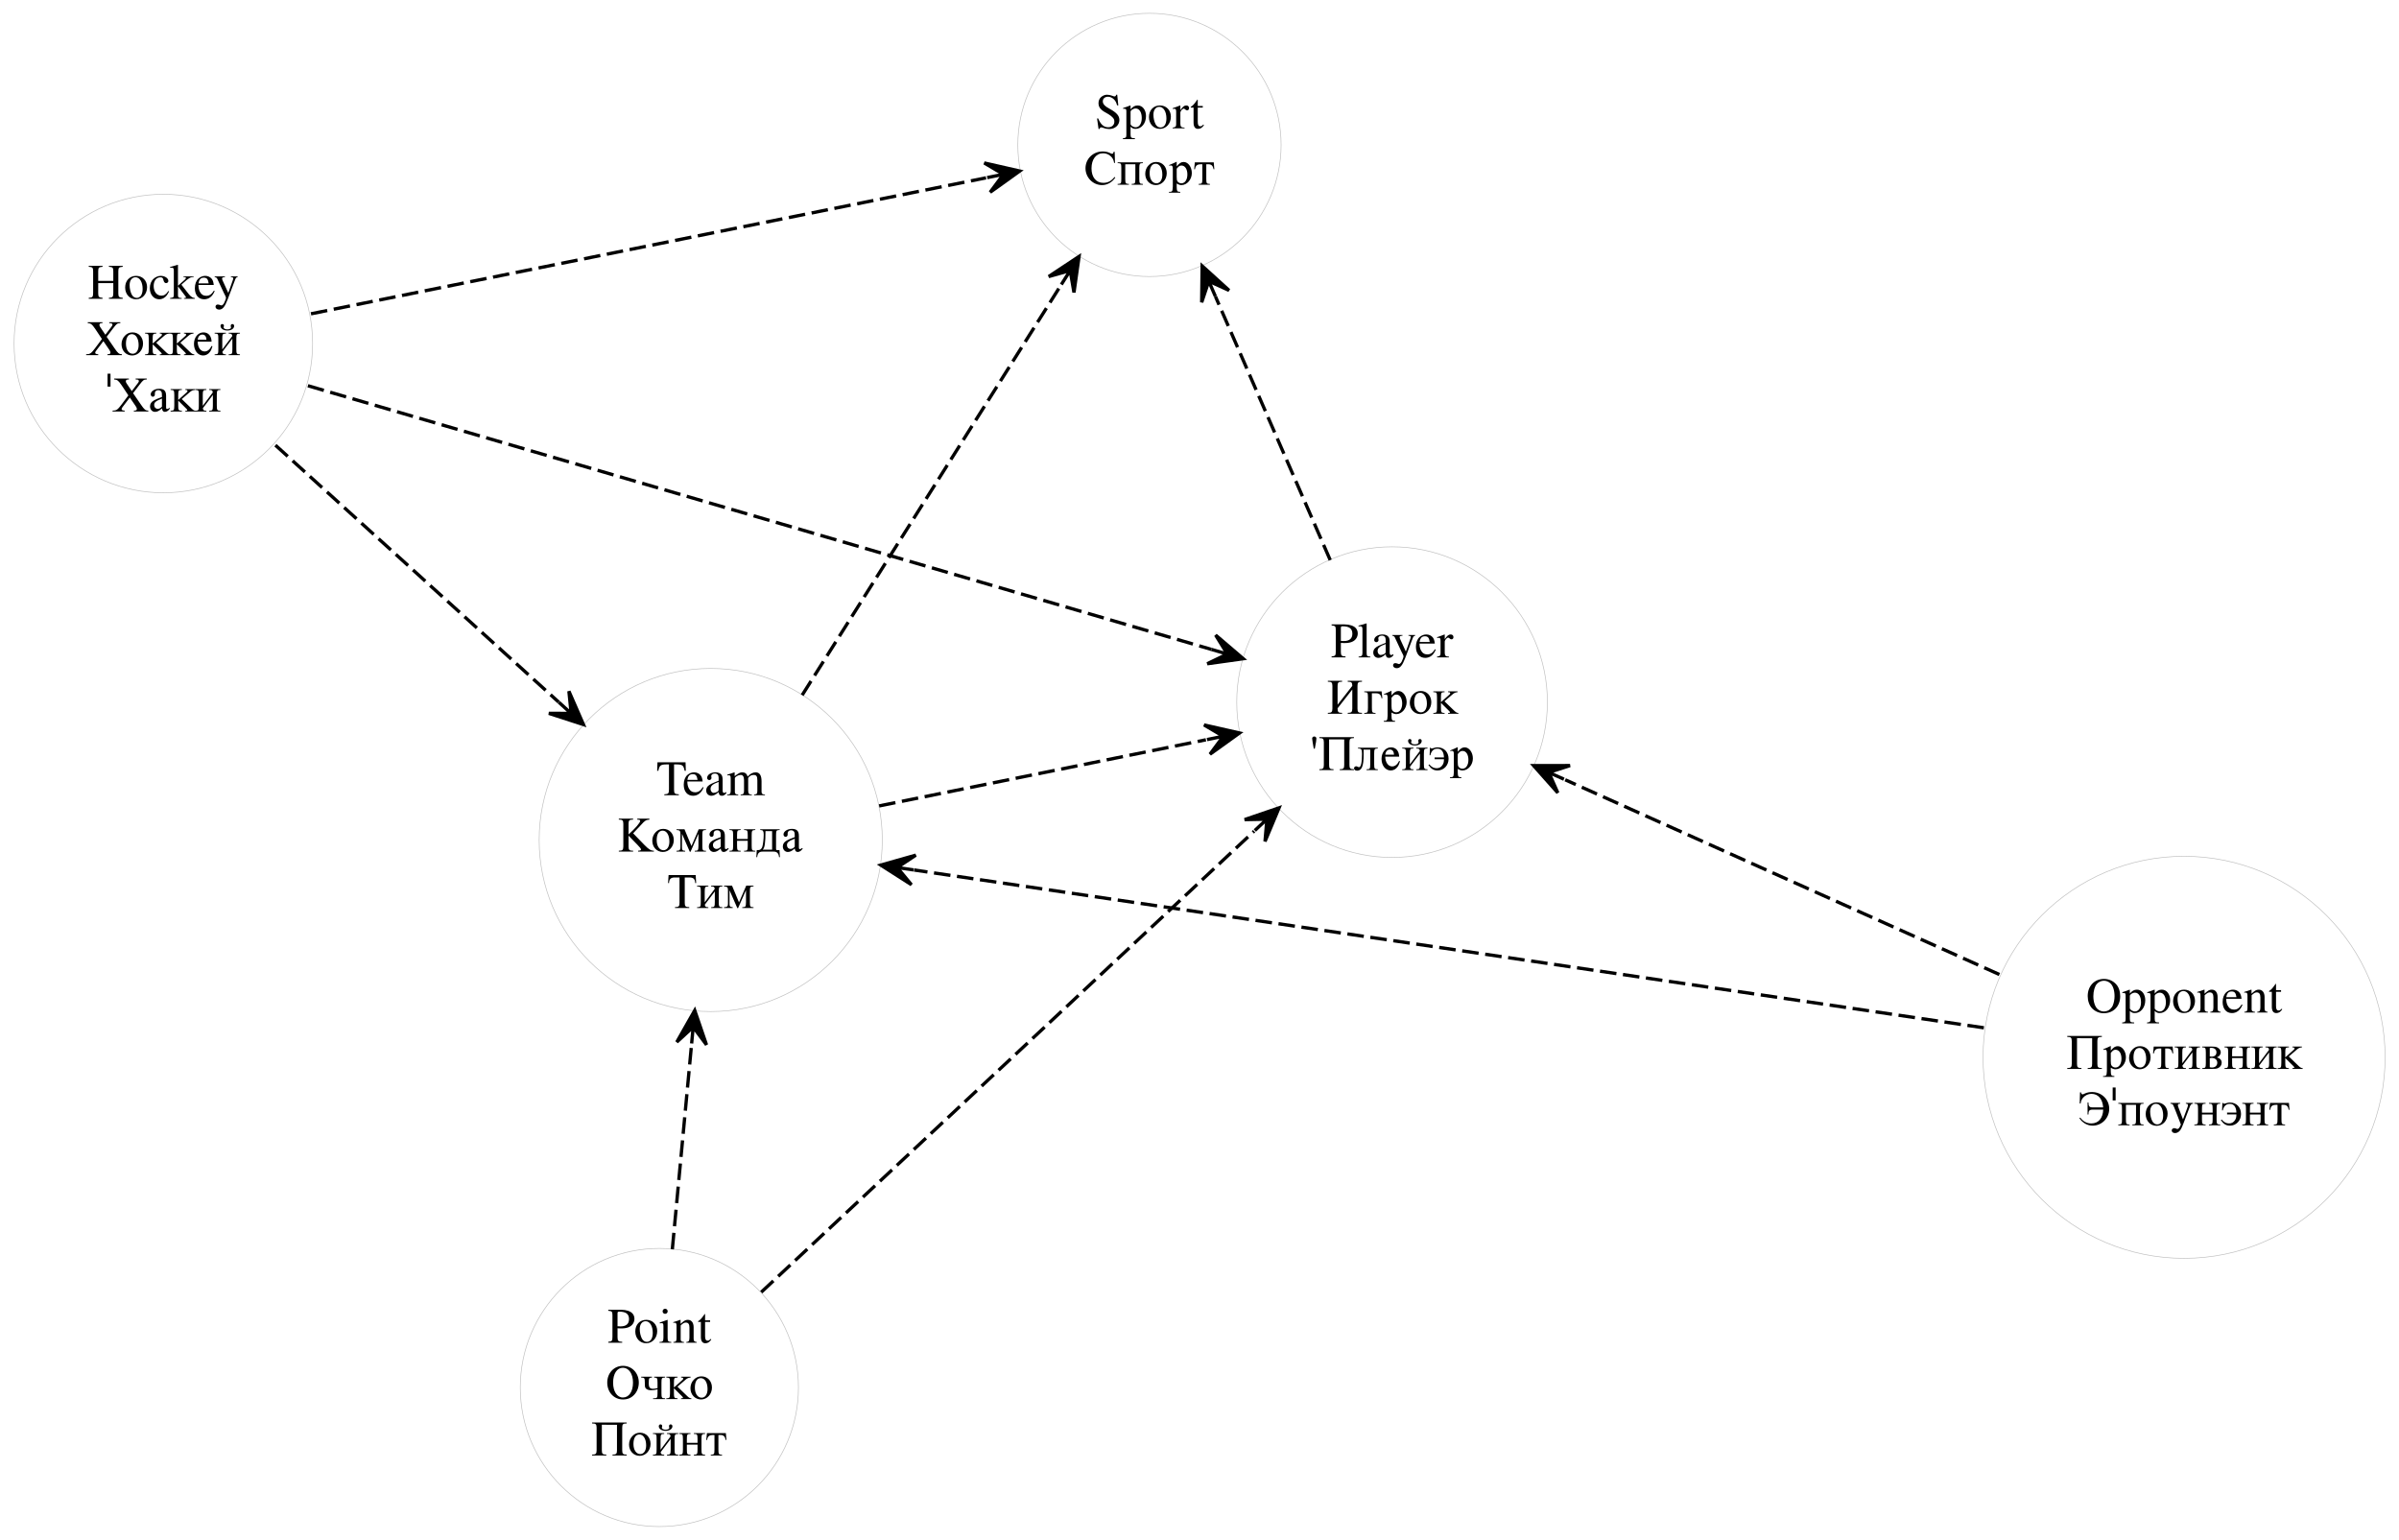
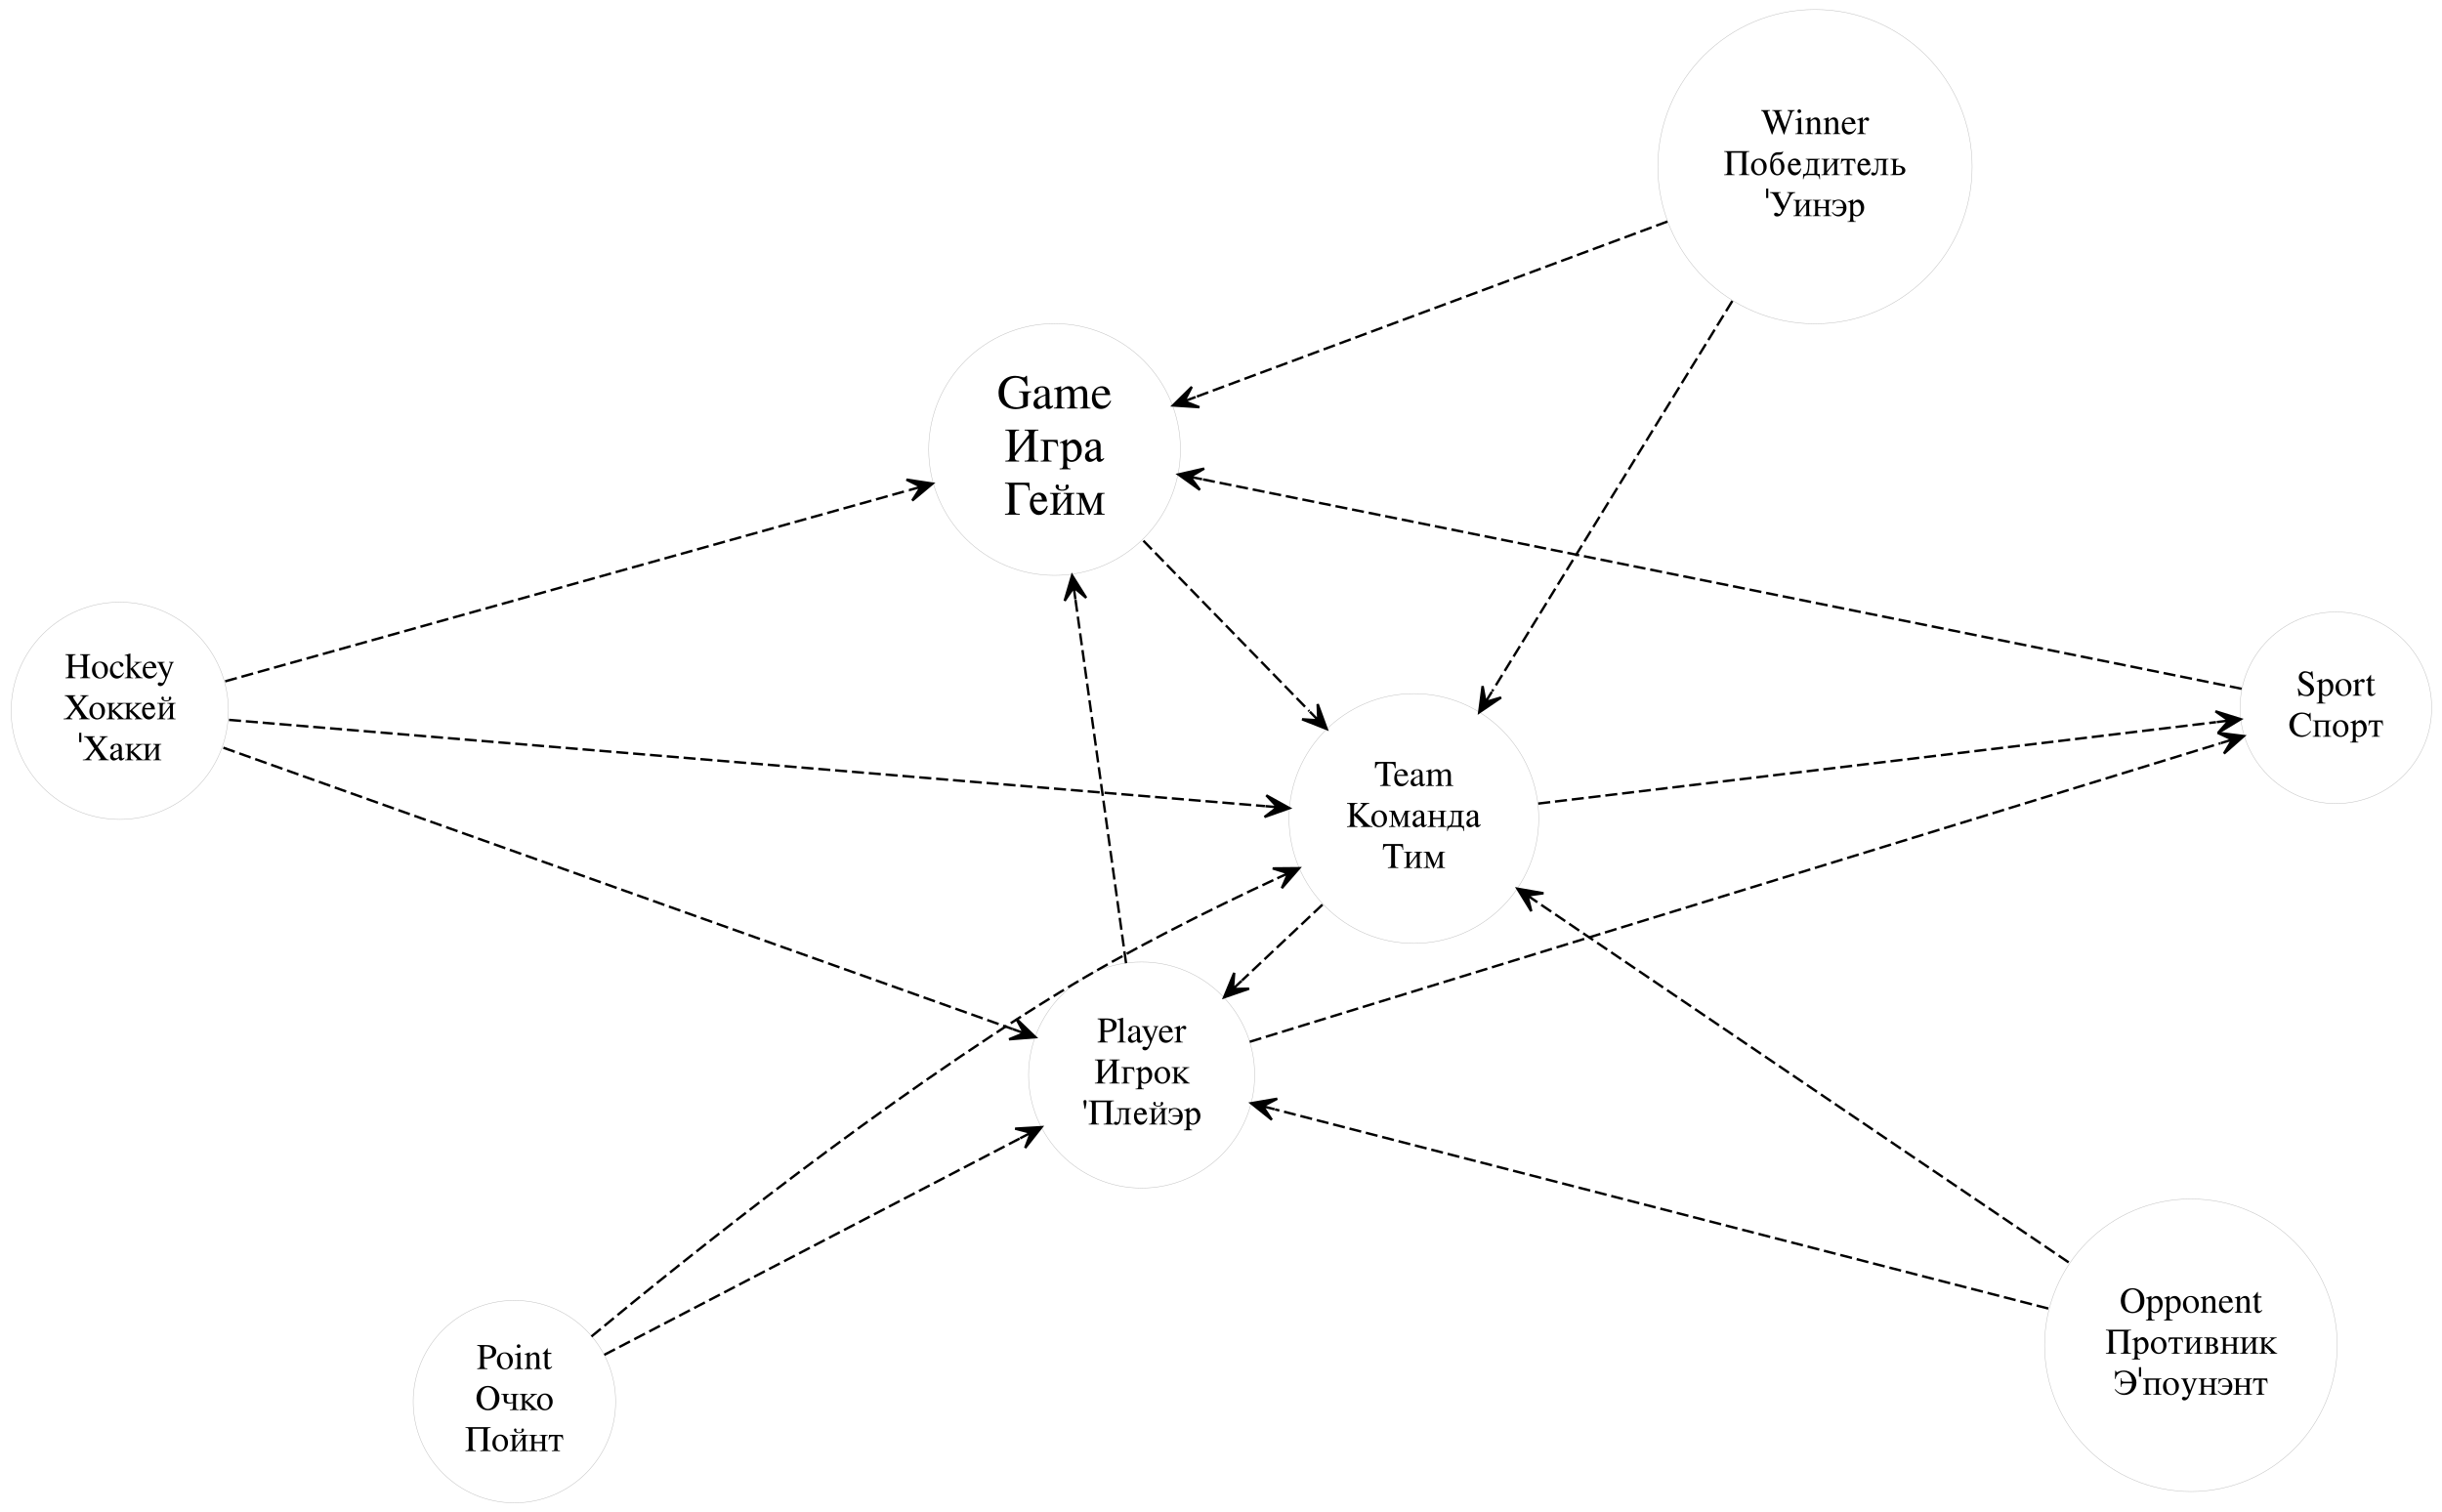
- <svg xmlns="http://www.w3.org/2000/svg" xmlns:xlink="http://www.w3.org/1999/xlink" width="723pt" height="464pt" viewBox="0.00 0.00 723.41 464.05">
-   <g id="graph0" class="graph" transform="scale(1 1) rotate(0) translate(4 460.0496)">
+ <svg xmlns="http://www.w3.org/2000/svg" xmlns:xlink="http://www.w3.org/1999/xlink" width="1011pt" height="626pt" viewBox="0.00 0.00 1011.05 626.49">
+   <g id="graph0" class="graph" transform="scale(1 1) rotate(0) translate(4 622.4892)">
    <g id="node1" class="node root has-pronunciation">
      <g id="a_node1">
        <a xlink:href="javascript:history.back()" xlink:title="Команда" target="_top">
-           <ellipse fill="none" stroke="#c0c0c0" stroke-width=".2" cx="210.318" cy="-206.831" rx="51.738" ry="51.738" />
-           <text text-anchor="middle" x="210.318" y="-220.331" font-family="Times,serif" font-size="15.00" fill="#000000">Team</text>
-           <text text-anchor="middle" x="210.318" y="-203.331" font-family="Times,serif" font-size="15.00" fill="#000000">Команда</text>
-           <text text-anchor="middle" x="210.318" y="-186.331" font-family="Times,serif" font-size="15.00" fill="#000000">Тим</text>
+           <ellipse fill="none" stroke="#c0c0c0" stroke-width=".2" cx="581.442" cy="-283.337" rx="51.738" ry="51.738" />
+           <text text-anchor="middle" x="581.442" y="-296.837" font-family="Times,serif" font-size="15.00" fill="#000000">Team</text>
+           <text text-anchor="middle" x="581.442" y="-279.837" font-family="Times,serif" font-size="15.00" fill="#000000">Команда</text>
+           <text text-anchor="middle" x="581.442" y="-262.837" font-family="Times,serif" font-size="15.00" fill="#000000">Тим</text>
        </a>
      </g>
    </g>
-     <g id="node5" class="node has-pronunciation">
-       <g id="a_node5">
+     <g id="node7" class="node has-pronunciation">
+       <g id="a_node7">
        <a xlink:href="../player.html" xlink:title="Игрок" target="_top">
-           <ellipse fill="none" stroke="#c0c0c0" stroke-width=".2" cx="415.774" cy="-248.41" rx="46.839" ry="46.839" />
-           <text text-anchor="middle" x="415.774" y="-261.91" font-family="Times,serif" font-size="15.00" fill="#000000">Player</text>
-           <text text-anchor="middle" x="415.774" y="-244.91" font-family="Times,serif" font-size="15.00" fill="#000000">Игрок</text>
-           <text text-anchor="middle" x="415.774" y="-227.91" font-family="Times,serif" font-size="15.00" fill="#000000">'Плейэр</text>
+           <ellipse fill="none" stroke="#c0c0c0" stroke-width=".2" cx="468.637" cy="-177.049" rx="46.839" ry="46.839" />
+           <text text-anchor="middle" x="468.637" y="-190.549" font-family="Times,serif" font-size="15.00" fill="#000000">Player</text>
+           <text text-anchor="middle" x="468.637" y="-173.549" font-family="Times,serif" font-size="15.00" fill="#000000">Игрок</text>
+           <text text-anchor="middle" x="468.637" y="-156.549" font-family="Times,serif" font-size="15.00" fill="#000000">'Плейэр</text>
+         </a>
+       </g>
+     </g>
+     <g id="edge14" class="edge">
+       <path fill="none" stroke="#000000" stroke-dasharray="5,2" d="M543.566,-247.649C532.853,-237.555 521.137,-226.516 510.218,-216.228" />
+       <polygon fill="#000000" stroke="#000000" points="502.809,-209.247 513.173,-212.829 506.448,-212.676 510.087,-216.105 510.087,-216.105 510.087,-216.105 506.448,-212.676 507.001,-219.38 502.809,-209.247 502.809,-209.247" />
+     </g>
+     <g id="node8" class="node">
+       <g id="a_node8">
+         <a xlink:href="../sport.html" xlink:title="Спорт" target="_top">
+           <ellipse fill="none" stroke="#c0c0c0" stroke-width=".2" cx="963.451" cy="-329.226" rx="39.696" ry="39.696" />
+           <text text-anchor="middle" x="963.451" y="-334.226" font-family="Times,serif" font-size="15.00" fill="#000000">Sport</text>
+           <text text-anchor="middle" x="963.451" y="-317.226" font-family="Times,serif" font-size="15.00" fill="#000000">Спорт</text>
+         </a>
+       </g>
+     </g>
+     <g id="edge15" class="edge">
+       <path fill="none" stroke="#000000" stroke-dasharray="5,2" d="M632.961,-289.526C706.626,-298.375 841.153,-314.535 913.783,-323.259" />
+       <polygon fill="#000000" stroke="#000000" points="924.034,-324.491 913.569,-327.766 919.07,-323.894 914.106,-323.298 914.106,-323.298 914.106,-323.298 919.07,-323.894 914.643,-318.83 924.034,-324.491 924.034,-324.491" />
+     </g>
+     <g id="node2" class="node has-pronunciation">
+       <g id="a_node2">
+         <a xlink:href="../opponent.html" xlink:title="Противник" target="_top">
+           <ellipse fill="none" stroke="#c0c0c0" stroke-width=".2" cx="903.389" cy="-65.083" rx="60.623" ry="60.623" />
+           <text text-anchor="middle" x="903.389" y="-78.583" font-family="Times,serif" font-size="15.00" fill="#000000">Opponent</text>
+           <text text-anchor="middle" x="903.389" y="-61.583" font-family="Times,serif" font-size="15.00" fill="#000000">Противник</text>
+           <text text-anchor="middle" x="903.389" y="-44.583" font-family="Times,serif" font-size="15.00" fill="#000000">Эˈпoунэнт</text>
        </a>
      </g>
    </g>
    <g id="edge9" class="edge">
-       <path fill="none" stroke="#000000" stroke-dasharray="5,2" d="M261.104,-217.109C290.998,-223.159 328.854,-230.82 359.632,-237.049" />
-       <polygon fill="#000000" stroke="#000000" points="369.777,-239.102 359.083,-241.529 364.877,-238.11 359.976,-237.118 359.976,-237.118 359.976,-237.118 364.877,-238.11 360.868,-232.708 369.777,-239.102 369.777,-239.102" />
+       <path fill="none" stroke="#000000" stroke-dasharray="5,2" d="M852.731,-99.425C792.73,-140.101 693.33,-207.486 632.957,-248.414" />
+       <polygon fill="#000000" stroke="#000000" points="624.342,-254.255 630.094,-244.918 628.481,-251.449 632.619,-248.643 632.619,-248.643 632.619,-248.643 628.481,-251.449 635.144,-252.368 624.342,-254.255 624.342,-254.255" />
    </g>
-     <g id="node6" class="node">
-       <g id="a_node6">
-         <a xlink:href="../sport.html" xlink:title="Спорт" target="_top">
-           <ellipse fill="none" stroke="#c0c0c0" stroke-width=".2" cx="342.614" cy="-416.452" rx="39.696" ry="39.696" />
-           <text text-anchor="middle" x="342.614" y="-421.452" font-family="Times,serif" font-size="15.00" fill="#000000">Sport</text>
-           <text text-anchor="middle" x="342.614" y="-404.452" font-family="Times,serif" font-size="15.00" fill="#000000">Спорт</text>
+     <g id="edge1" class="edge">
+       <path fill="none" stroke="#000000" stroke-dasharray="5,2" d="M844.304,-80.3C759.948,-102.025 606.128,-141.64 523.919,-162.812" />
+       <polygon fill="#000000" stroke="#000000" points="514.016,-165.363 522.578,-158.511 518.858,-164.115 523.7,-162.868 523.7,-162.868 523.7,-162.868 518.858,-164.115 524.823,-167.226 514.016,-165.363 514.016,-165.363" />
+     </g>
+     <g id="node3" class="node has-pronunciation">
+       <g id="a_node3">
+         <a xlink:href="../point.html" xlink:title="Очко" target="_top">
+           <ellipse fill="none" stroke="#c0c0c0" stroke-width=".2" cx="208.768" cy="-41.719" rx="41.94" ry="41.94" />
+           <text text-anchor="middle" x="208.768" y="-55.219" font-family="Times,serif" font-size="15.00" fill="#000000">Point</text>
+           <text text-anchor="middle" x="208.768" y="-38.219" font-family="Times,serif" font-size="15.00" fill="#000000">Очко</text>
+           <text text-anchor="middle" x="208.768" y="-21.219" font-family="Times,serif" font-size="15.00" fill="#000000">Пойнт</text>
        </a>
      </g>
    </g>
    <g id="edge10" class="edge">
-       <path fill="none" stroke="#000000" stroke-dasharray="5,2" d="M237.89,-250.519C260.788,-286.8 293.166,-338.102 315.84,-374.028" />
-       <polygon fill="#000000" stroke="#000000" points="321.384,-382.812 312.241,-376.757 318.715,-378.584 316.046,-374.356 316.046,-374.356 316.046,-374.356 318.715,-378.584 319.852,-371.954 321.384,-382.812 321.384,-382.812" />
+       <path fill="none" stroke="#000000" stroke-dasharray="5,2" d="M240.674,-68.714C283.208,-103.973 361.612,-166.466 434.504,-211.179 463.234,-228.802 496.879,-245.583 524.72,-258.519" />
+       <polygon fill="#000000" stroke="#000000" points="533.923,-262.755 522.958,-262.662 529.381,-260.665 524.839,-258.574 524.839,-258.574 524.839,-258.574 529.381,-260.665 526.721,-254.487 533.923,-262.755 533.923,-262.755" />
    </g>
-     <g id="node2" class="node has-pronunciation">
-       <g id="a_node2">
-         <a xlink:href="../opponent.html" xlink:title="Противник" target="_top">
-           <ellipse fill="none" stroke="#c0c0c0" stroke-width=".2" cx="654.602" cy="-141.293" rx="60.623" ry="60.623" />
-           <text text-anchor="middle" x="654.602" y="-154.793" font-family="Times,serif" font-size="15.00" fill="#000000">Opponent</text>
-           <text text-anchor="middle" x="654.602" y="-137.793" font-family="Times,serif" font-size="15.00" fill="#000000">Противник</text>
-           <text text-anchor="middle" x="654.602" y="-120.793" font-family="Times,serif" font-size="15.00" fill="#000000">Эˈпoунэнт</text>
+     <g id="edge2" class="edge">
+       <path fill="none" stroke="#000000" stroke-dasharray="5,2" d="M246.001,-61.109C291.187,-84.64 367.58,-124.423 418.066,-150.714" />
+       <polygon fill="#000000" stroke="#000000" points="427.178,-155.459 416.23,-154.831 422.743,-153.149 418.308,-150.84 418.308,-150.84 418.308,-150.84 422.743,-153.149 420.387,-146.849 427.178,-155.459 427.178,-155.459" />
+     </g>
+     <g id="node4" class="node has-pronunciation">
+       <g id="a_node4">
+         <a xlink:href="../game.html" xlink:title="Игра" target="_top">
+           <ellipse fill="none" stroke="#c0c0c0" stroke-width=".2" cx="432.566" cy="-436.24" rx="52.152" ry="52.152" />
+           <text text-anchor="middle" x="432.566" y="-453.24" font-family="Times,serif" font-size="20.00" fill="#000000">Game</text>
+           <text text-anchor="middle" x="432.566" y="-431.24" font-family="Times,serif" font-size="20.00" fill="#000000">Игра</text>
+           <text text-anchor="middle" x="432.566" y="-409.24" font-family="Times,serif" font-size="20.00" fill="#000000">Гейм</text>
        </a>
      </g>
    </g>
-     <g id="edge6" class="edge">
-       <path fill="none" stroke="#000000" stroke-dasharray="5,2" d="M594.221,-150.2C509.637,-162.678 356.714,-185.236 271.631,-197.786" />
-       <polygon fill="#000000" stroke="#000000" points="261.6,-199.266 270.837,-193.355 266.547,-198.536 271.493,-197.807 271.493,-197.807 271.493,-197.807 266.547,-198.536 272.15,-202.258 261.6,-199.266 261.6,-199.266" />
+     <g id="edge11" class="edge">
+       <path fill="none" stroke="#000000" stroke-dasharray="5,2" d="M469.367,-398.443C490.177,-377.071 516.313,-350.228 538.11,-327.841" />
+       <polygon fill="#000000" stroke="#000000" points="545.322,-320.435 541.57,-330.739 541.833,-324.017 538.345,-327.599 538.345,-327.599 538.345,-327.599 541.833,-324.017 535.121,-324.46 545.322,-320.435 545.322,-320.435" />
    </g>
-     <g id="edge1" class="edge">
-       <path fill="none" stroke="#000000" stroke-dasharray="5,2" d="M598.909,-166.272C559.391,-183.996 506.706,-207.626 467.991,-224.99" />
-       <polygon fill="#000000" stroke="#000000" points="458.466,-229.262 465.749,-221.064 463.029,-227.216 467.591,-225.17 467.591,-225.17 467.591,-225.17 463.029,-227.216 469.432,-229.276 458.466,-229.262 458.466,-229.262" />
-     </g>
-     <g id="node3" class="node has-pronunciation">
-       <g id="a_node3">
-         <a xlink:href="../point.html" xlink:title="Очко" target="_top">
-           <ellipse fill="none" stroke="#c0c0c0" stroke-width=".2" cx="194.828" cy="-41.719" rx="41.94" ry="41.94" />
-           <text text-anchor="middle" x="194.828" y="-55.219" font-family="Times,serif" font-size="15.00" fill="#000000">Point</text>
-           <text text-anchor="middle" x="194.828" y="-38.219" font-family="Times,serif" font-size="15.00" fill="#000000">Очко</text>
-           <text text-anchor="middle" x="194.828" y="-21.219" font-family="Times,serif" font-size="15.00" fill="#000000">Пойнт</text>
+     <g id="node5" class="node has-pronunciation">
+       <g id="a_node5">
+         <a xlink:href="../winner.html" xlink:title="Победитель" target="_top">
+           <ellipse fill="none" stroke="#c0c0c0" stroke-width=".2" cx="747.629" cy="-553.435" rx="65.108" ry="65.108" />
+           <text text-anchor="middle" x="747.629" y="-566.935" font-family="Times,serif" font-size="15.00" fill="#000000">Winner</text>
+           <text text-anchor="middle" x="747.629" y="-549.935" font-family="Times,serif" font-size="15.00" fill="#000000">Победитель</text>
+           <text text-anchor="middle" x="747.629" y="-532.935" font-family="Times,serif" font-size="15.00" fill="#000000">ˈУинэр</text>
        </a>
      </g>
    </g>
-     <g id="edge7" class="edge">
-       <path fill="none" stroke="#000000" stroke-dasharray="5,2" d="M198.737,-83.384C200.5,-102.185 202.619,-124.77 204.56,-145.454" />
-       <polygon fill="#000000" stroke="#000000" points="205.495,-155.43 200.081,-145.894 205.028,-150.452 204.561,-145.474 204.561,-145.474 204.561,-145.474 205.028,-150.452 209.042,-145.054 205.495,-155.43 205.495,-155.43" />
+     <g id="edge12" class="edge">
+       <path fill="none" stroke="#000000" stroke-dasharray="5,2" d="M713.397,-497.798C684.207,-450.358 642.541,-382.639 613.879,-336.056" />
+       <polygon fill="#000000" stroke="#000000" points="608.506,-327.323 617.579,-333.482 611.126,-331.582 613.746,-335.84 613.746,-335.84 613.746,-335.84 611.126,-331.582 609.913,-338.198 608.506,-327.323 608.506,-327.323" />
    </g>
-     <g id="edge2" class="edge">
-       <path fill="none" stroke="#000000" stroke-dasharray="5,2" d="M225.549,-70.459C264.252,-106.665 330.918,-169.029 374.164,-209.486" />
-       <polygon fill="#000000" stroke="#000000" points="381.69,-216.525 371.313,-212.98 378.038,-213.11 374.387,-209.694 374.387,-209.694 374.387,-209.694 378.038,-213.11 377.461,-206.408 381.69,-216.525 381.69,-216.525" />
+     <g id="edge3" class="edge">
+       <path fill="none" stroke="#000000" stroke-dasharray="5,2" d="M686.508,-530.7C630.125,-509.726 546.967,-478.794 491.341,-458.103" />
+       <polygon fill="#000000" stroke="#000000" points="481.631,-454.491 492.573,-453.759 486.317,-456.234 491.004,-457.977 491.004,-457.977 491.004,-457.977 486.317,-456.234 489.435,-462.195 481.631,-454.491 481.631,-454.491" />
    </g>
-     <g id="node4" class="node has-pronunciation">
-       <g id="a_node4">
+     <g id="node6" class="node has-pronunciation">
+       <g id="a_node6">
        <a xlink:href="../hockey.html" xlink:title="Хоккей" target="_top">
-           <ellipse fill="none" stroke="#c0c0c0" stroke-width=".2" cx="45.255" cy="-356.556" rx="45.011" ry="45.011" />
-           <text text-anchor="middle" x="45.255" y="-370.056" font-family="Times,serif" font-size="15.00" fill="#000000">Hockey</text>
-           <text text-anchor="middle" x="45.255" y="-353.056" font-family="Times,serif" font-size="15.00" fill="#000000">Хоккей</text>
-           <text text-anchor="middle" x="45.255" y="-336.056" font-family="Times,serif" font-size="15.00" fill="#000000">ˈХаки</text>
+           <ellipse fill="none" stroke="#c0c0c0" stroke-width=".2" cx="45.255" cy="-327.971" rx="45.011" ry="45.011" />
+           <text text-anchor="middle" x="45.255" y="-341.471" font-family="Times,serif" font-size="15.00" fill="#000000">Hockey</text>
+           <text text-anchor="middle" x="45.255" y="-324.471" font-family="Times,serif" font-size="15.00" fill="#000000">Хоккей</text>
+           <text text-anchor="middle" x="45.255" y="-307.471" font-family="Times,serif" font-size="15.00" fill="#000000">ˈХаки</text>
        </a>
      </g>
    </g>
-     <g id="edge8" class="edge">
-       <path fill="none" stroke="#000000" stroke-dasharray="5,2" d="M79.056,-325.896C103.713,-303.53 137.411,-272.963 164.489,-248.401" />
-       <polygon fill="#000000" stroke="#000000" points="171.938,-241.644 167.555,-251.696 168.235,-245.004 164.531,-248.363 164.531,-248.363 164.531,-248.363 168.235,-245.004 161.508,-245.03 171.938,-241.644 171.938,-241.644" />
+     <g id="edge13" class="edge">
+       <path fill="none" stroke="#000000" stroke-dasharray="5,2" d="M90.508,-324.204C186.508,-316.212 410.681,-297.552 519.707,-288.476" />
+       <polygon fill="#000000" stroke="#000000" points="529.89,-287.629 520.298,-292.943 524.907,-288.043 519.924,-288.458 519.924,-288.458 519.924,-288.458 524.907,-288.043 519.551,-283.974 529.89,-287.629 529.89,-287.629" />
    </g>
    <g id="edge4" class="edge">
-       <path fill="none" stroke="#000000" stroke-dasharray="5,2" d="M88.848,-343.832C156.677,-324.034 287.355,-285.893 361.299,-264.31" />
-       <polygon fill="#000000" stroke="#000000" points="370.905,-261.506 362.566,-268.628 366.105,-262.907 361.305,-264.308 361.305,-264.308 361.305,-264.308 366.105,-262.907 360.045,-259.989 370.905,-261.506 370.905,-261.506" />
-     </g>
-     <g id="edge3" class="edge">
-       <path fill="none" stroke="#000000" stroke-dasharray="5,2" d="M89.772,-365.523C144.376,-376.522 236.648,-395.108 293.339,-406.526" />
-       <polygon fill="#000000" stroke="#000000" points="303.493,-408.572 292.802,-411.009 298.592,-407.584 293.69,-406.597 293.69,-406.597 293.69,-406.597 298.592,-407.584 294.579,-402.186 303.493,-408.572 303.493,-408.572" />
+       <path fill="none" stroke="#000000" stroke-dasharray="5,2" d="M88.931,-340.18C158.274,-359.564 293.723,-397.427 372.268,-419.384" />
+       <polygon fill="#000000" stroke="#000000" points="382.024,-422.111 371.182,-423.753 377.209,-420.765 372.393,-419.419 372.393,-419.419 372.393,-419.419 377.209,-420.765 373.605,-415.085 382.024,-422.111 382.024,-422.111" />
    </g>
    <g id="edge5" class="edge">
-       <path fill="none" stroke="#000000" stroke-dasharray="5,2" d="M397.123,-291.249C386.537,-315.564 373.289,-345.993 362.505,-370.763" />
-       <polygon fill="#000000" stroke="#000000" points="358.503,-379.955 358.369,-368.99 360.499,-375.371 362.495,-370.786 362.495,-370.786 362.495,-370.786 360.499,-375.371 366.621,-372.583 358.503,-379.955 358.503,-379.955" />
+       <path fill="none" stroke="#000000" stroke-dasharray="5,2" d="M88.181,-312.669C166.013,-284.924 330.219,-226.391 415.185,-196.103" />
+       <polygon fill="#000000" stroke="#000000" points="424.646,-192.731 416.738,-200.327 419.937,-194.41 415.227,-196.089 415.227,-196.089 415.227,-196.089 419.937,-194.41 413.716,-191.85 424.646,-192.731 424.646,-192.731" />
+     </g>
+     <g id="edge7" class="edge">
+       <path fill="none" stroke="#000000" stroke-dasharray="5,2" d="M462.188,-223.387C456.336,-265.441 447.661,-327.778 441.209,-374.135" />
+       <polygon fill="#000000" stroke="#000000" points="439.827,-384.066 436.748,-373.541 440.516,-379.114 441.205,-374.162 441.205,-374.162 441.205,-374.162 440.516,-379.114 445.663,-374.782 439.827,-384.066 439.827,-384.066" />
+     </g>
+     <g id="edge6" class="edge">
+       <path fill="none" stroke="#000000" stroke-dasharray="5,2" d="M513.422,-190.822C606.476,-219.441 820.013,-285.112 915.628,-314.518" />
+       <polygon fill="#000000" stroke="#000000" points="925.325,-317.5 914.444,-318.862 920.546,-316.031 915.767,-314.561 915.767,-314.561 915.767,-314.561 920.546,-316.031 917.09,-310.26 925.325,-317.5 925.325,-317.5" />
+     </g>
+     <g id="edge8" class="edge">
+       <path fill="none" stroke="#000000" stroke-dasharray="5,2" d="M924.414,-337.094C832.924,-355.537 604.087,-401.665 493.836,-423.889" />
+       <polygon fill="#000000" stroke="#000000" points="483.865,-425.899 492.779,-419.512 488.767,-424.911 493.668,-423.923 493.668,-423.923 493.668,-423.923 488.767,-424.911 494.557,-428.334 483.865,-425.899 483.865,-425.899" />
    </g>
  </g>
</svg>
